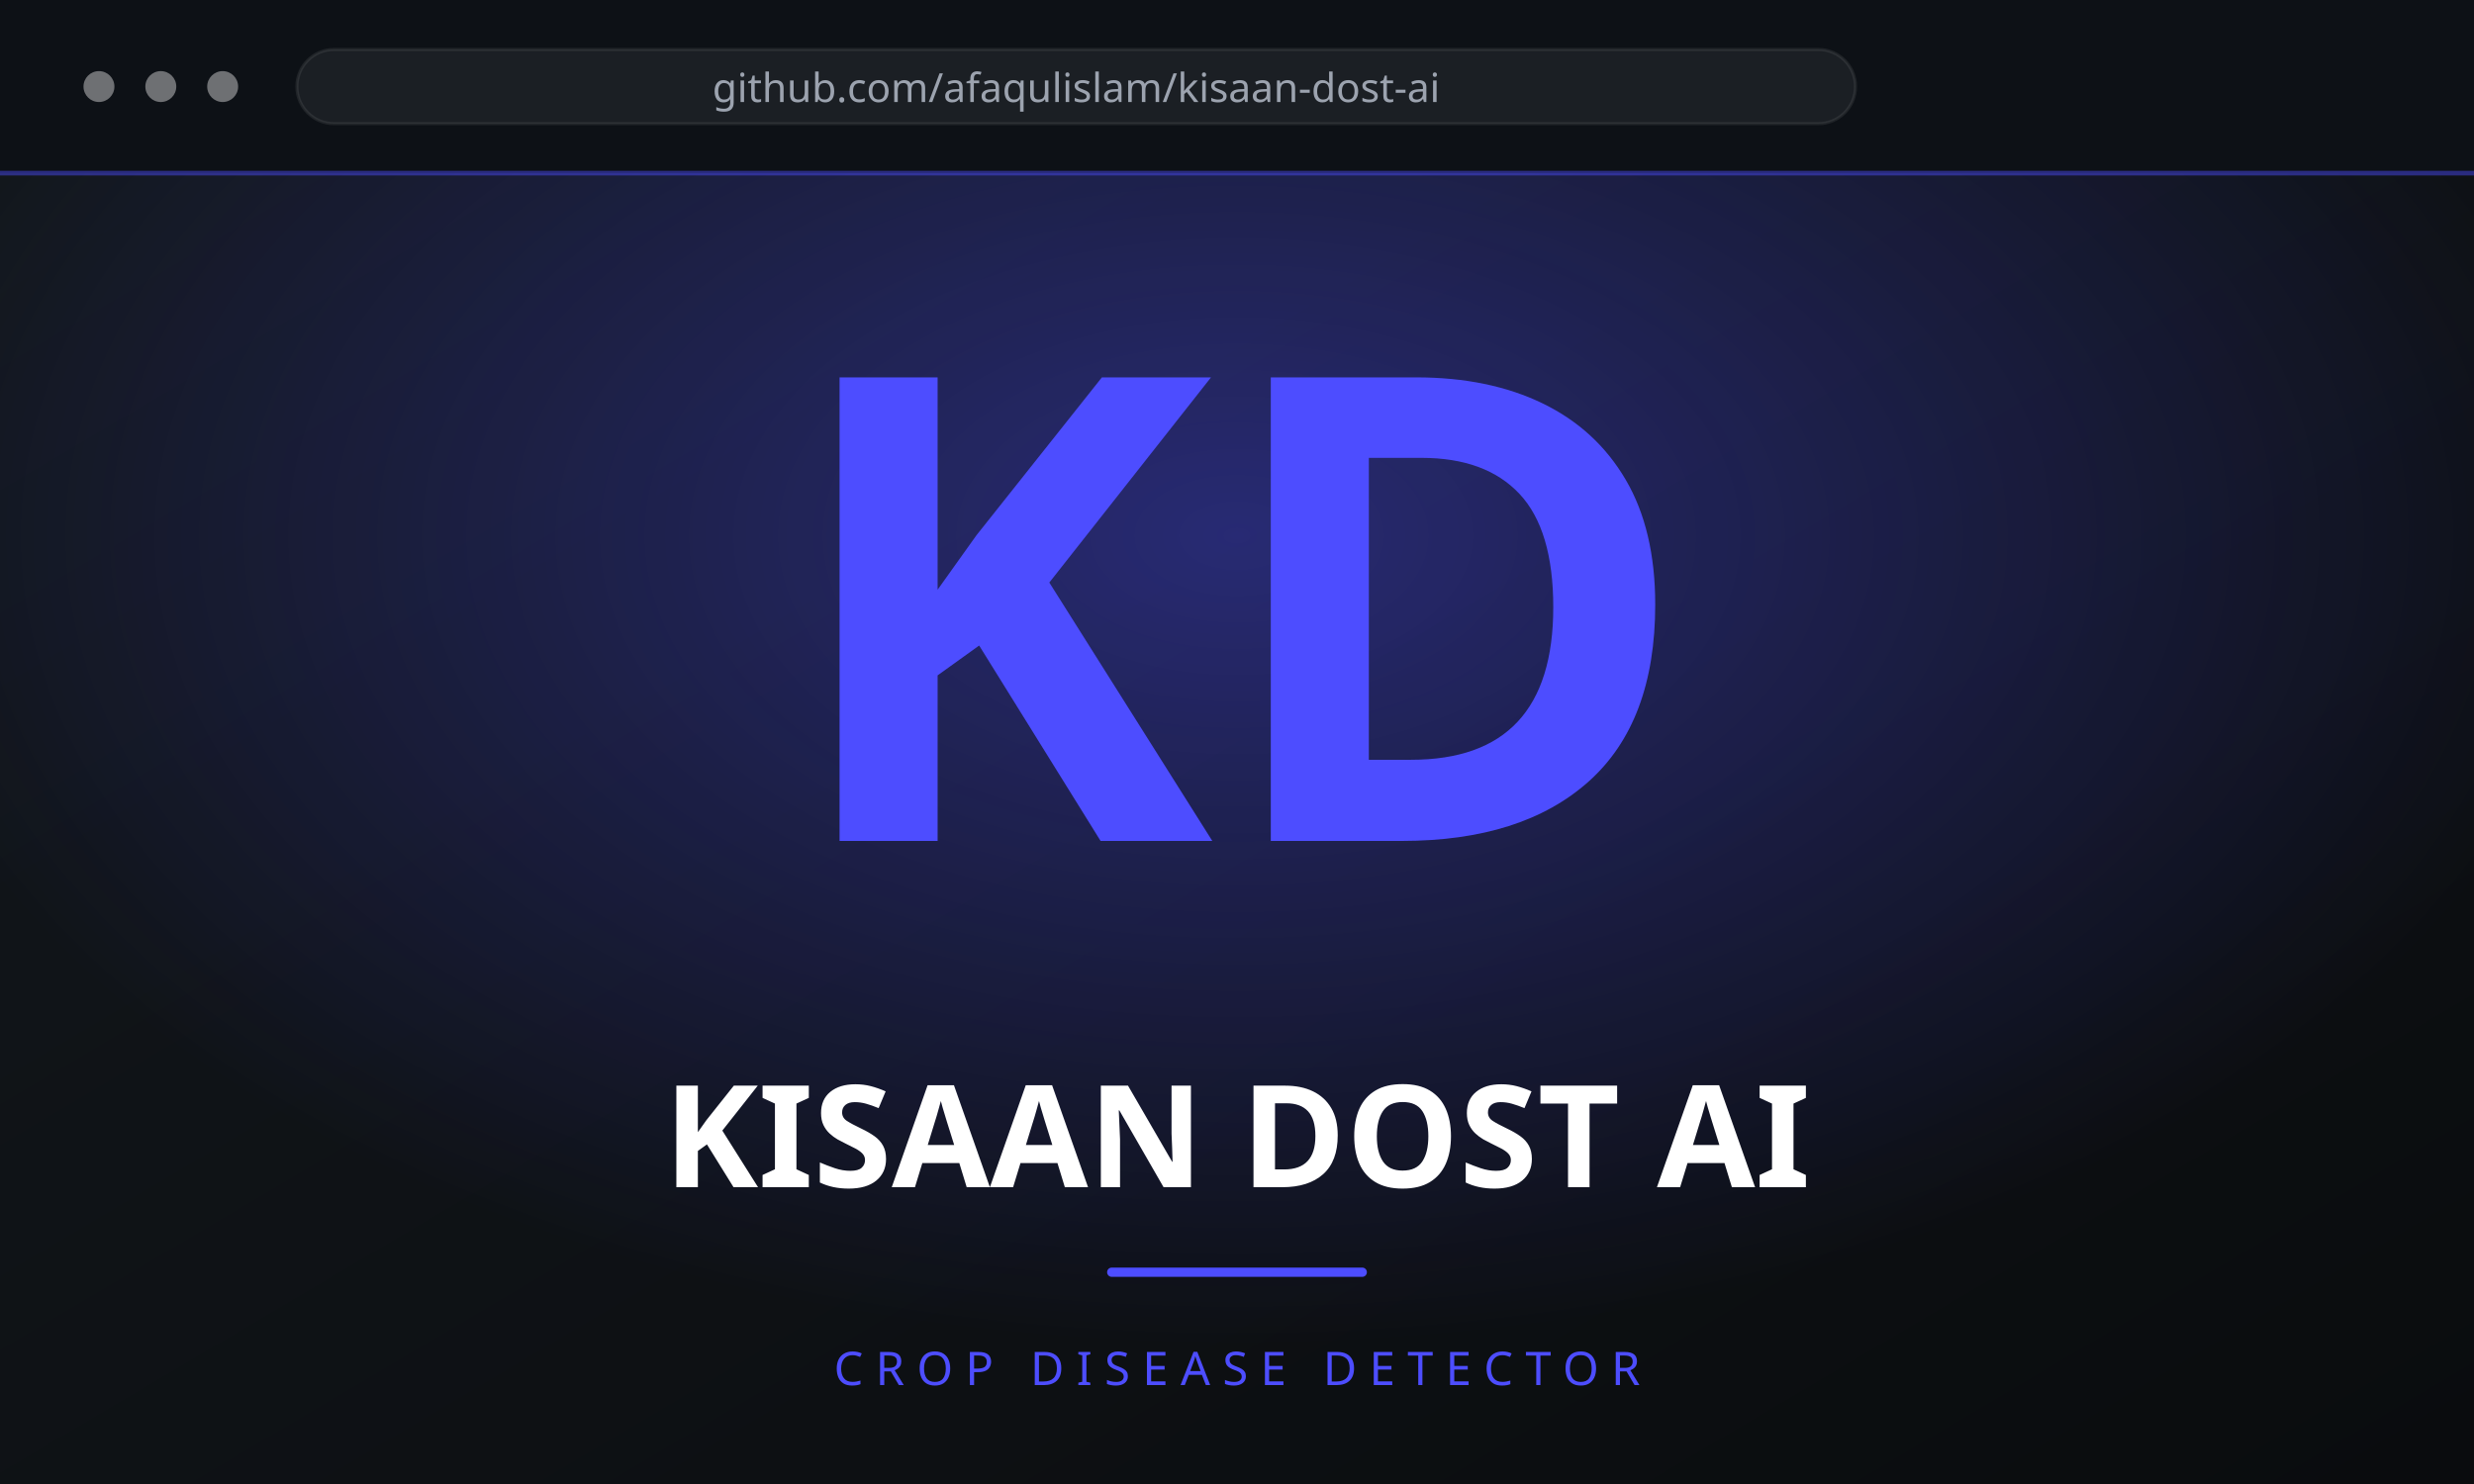
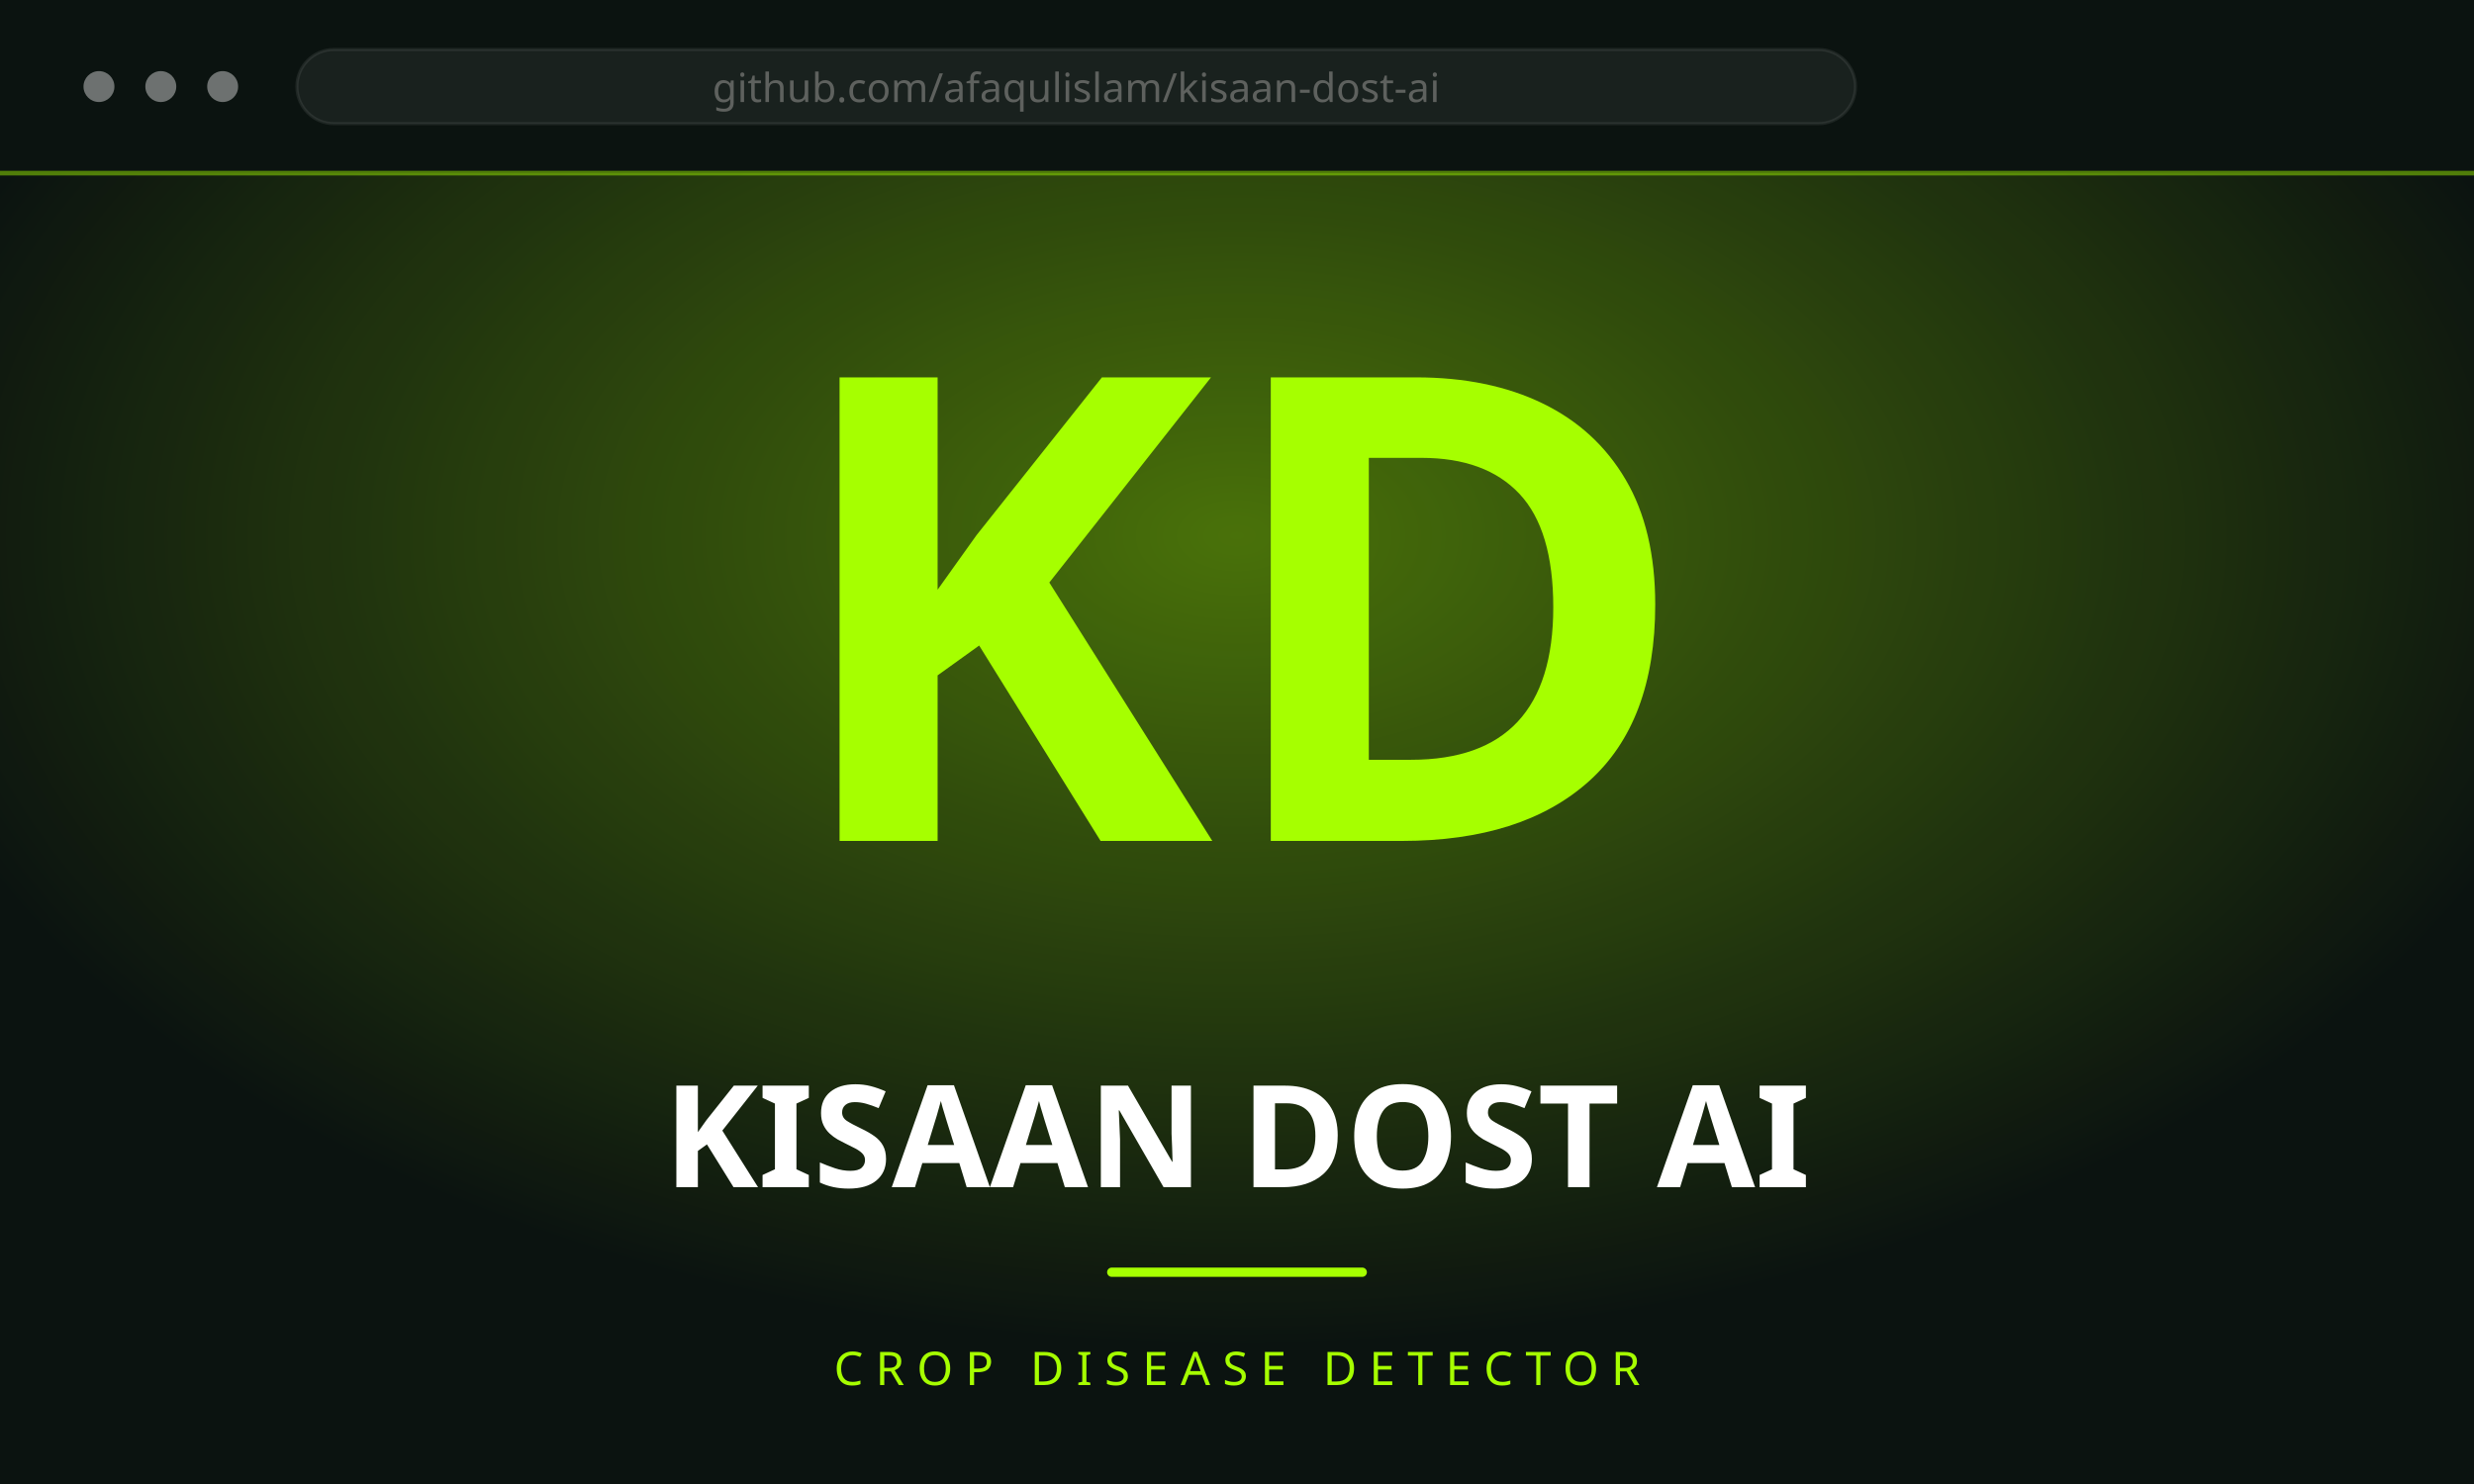
<svg xmlns="http://www.w3.org/2000/svg" width="800" height="480" viewBox="0 0 800 480" fill="none">
  <defs>
    <linearGradient id="bg" x1="0" y1="0" x2="1" y2="1">
-       <stop offset="0%" stop-color="#13181d" />
-       <stop offset="100%" stop-color="#0a0c0e" />
+       <stop offset="0%" stop-color="#0B1310" />
+       <stop offset="100%" stop-color="#0B1310" />
    </linearGradient>
    <radialGradient id="glow" cx="0.5" cy="0.36" r="0.55">
-       <stop offset="0%" stop-color="#4d4dff" stop-opacity="0.4" />
-       <stop offset="100%" stop-color="#4d4dff" stop-opacity="0" />
+       <stop offset="0%" stop-color="#A6FF00" stop-opacity="0.4" />
+       <stop offset="100%" stop-color="#A6FF00" stop-opacity="0" />
    </radialGradient>
  </defs>
  <rect width="800" height="480" fill="url(#bg)" />
  <rect width="800" height="480" fill="url(#glow)" />
-   <rect width="800" height="56" fill="#0d1116" />
-   <line x1="0" x2="800" y1="56" y2="56" stroke="#4d4dff" stroke-opacity="0.45" stroke-width="1.5" />
+   <rect width="800" height="56" fill="#0B1310" />
+   <line x1="0" x2="800" y1="56" y2="56" stroke="#A6FF00" stroke-opacity="0.45" stroke-width="1.5" />
  <circle cx="32" cy="28" r="5" fill="#ffffff" fill-opacity="0.4" />
  <circle cx="52" cy="28" r="5" fill="#ffffff" fill-opacity="0.4" />
  <circle cx="72" cy="28" r="5" fill="#ffffff" fill-opacity="0.4" />
  <rect x="96" y="16" width="504" height="24" rx="12" fill="#ffffff" fill-opacity="0.06" stroke="#ffffff" stroke-opacity="0.08" />
-   <text x="348" y="33" text-anchor="middle" font-family="Geist, system-ui, sans-serif" font-size="13" fill="#9ca3af">github.com/afaqulislam/kisaan-dost-ai</text>
-   <text x="400" y="272" text-anchor="middle" font-family="Geist, system-ui, sans-serif" font-size="210" font-weight="700" fill="#4d4dff">KD</text>
+   <text x="348" y="33" text-anchor="middle" font-family="Geist, system-ui, sans-serif" font-size="13" fill="#5E615E">github.com/afaqulislam/kisaan-dost-ai</text>
+   <text x="400" y="272" text-anchor="middle" font-family="Geist, system-ui, sans-serif" font-size="210" font-weight="700" fill="#A6FF00">KD</text>
  <text x="400" y="384" text-anchor="middle" font-family="Geist, system-ui, sans-serif" font-size="46" font-weight="600" fill="#ffffff">KISAAN DOST AI</text>
-   <rect x="358" y="410" width="84" height="3" rx="1.5" fill="#4d4dff" />
-   <text x="400" y="448" text-anchor="middle" font-family="Geist, system-ui, sans-serif" font-size="15" font-weight="500" fill="#4d4dff" letter-spacing="4">CROP DISEASE DETECTOR</text>
+   <rect x="358" y="410" width="84" height="3" rx="1.5" fill="#A6FF00" />
+   <text x="400" y="448" text-anchor="middle" font-family="Geist, system-ui, sans-serif" font-size="15" font-weight="500" fill="#A6FF00" letter-spacing="4">CROP DISEASE DETECTOR</text>
</svg>
